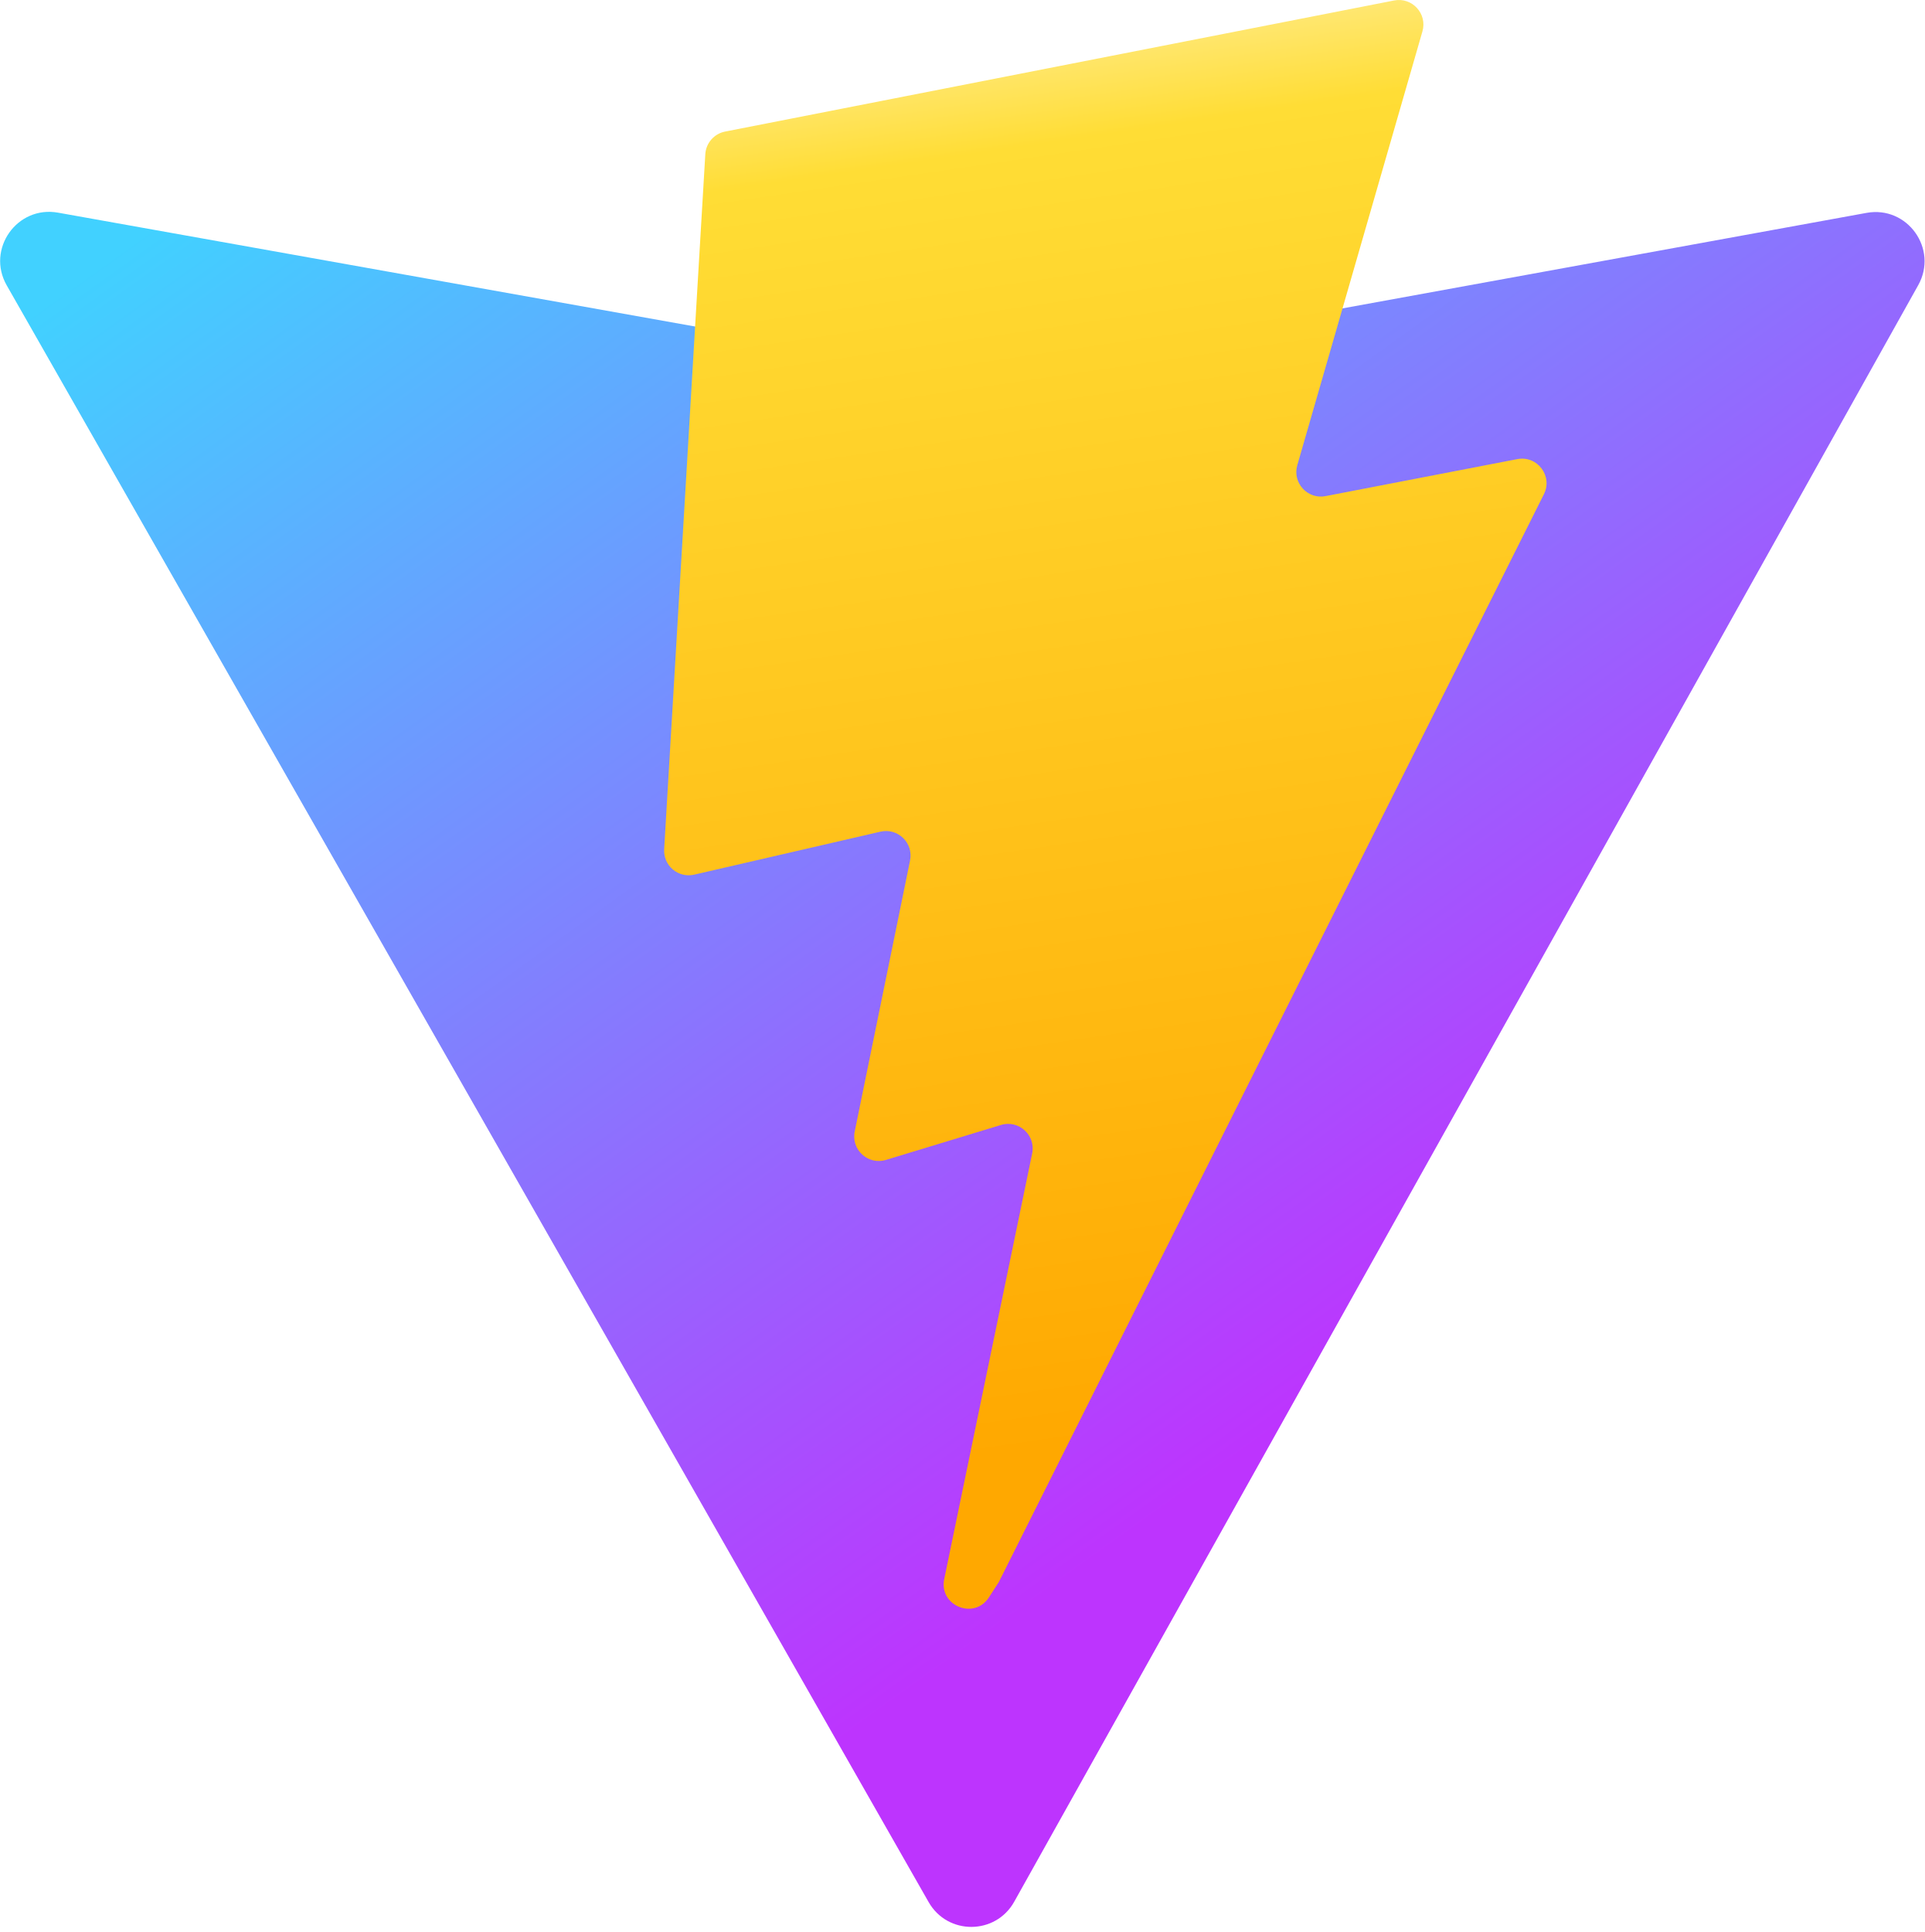
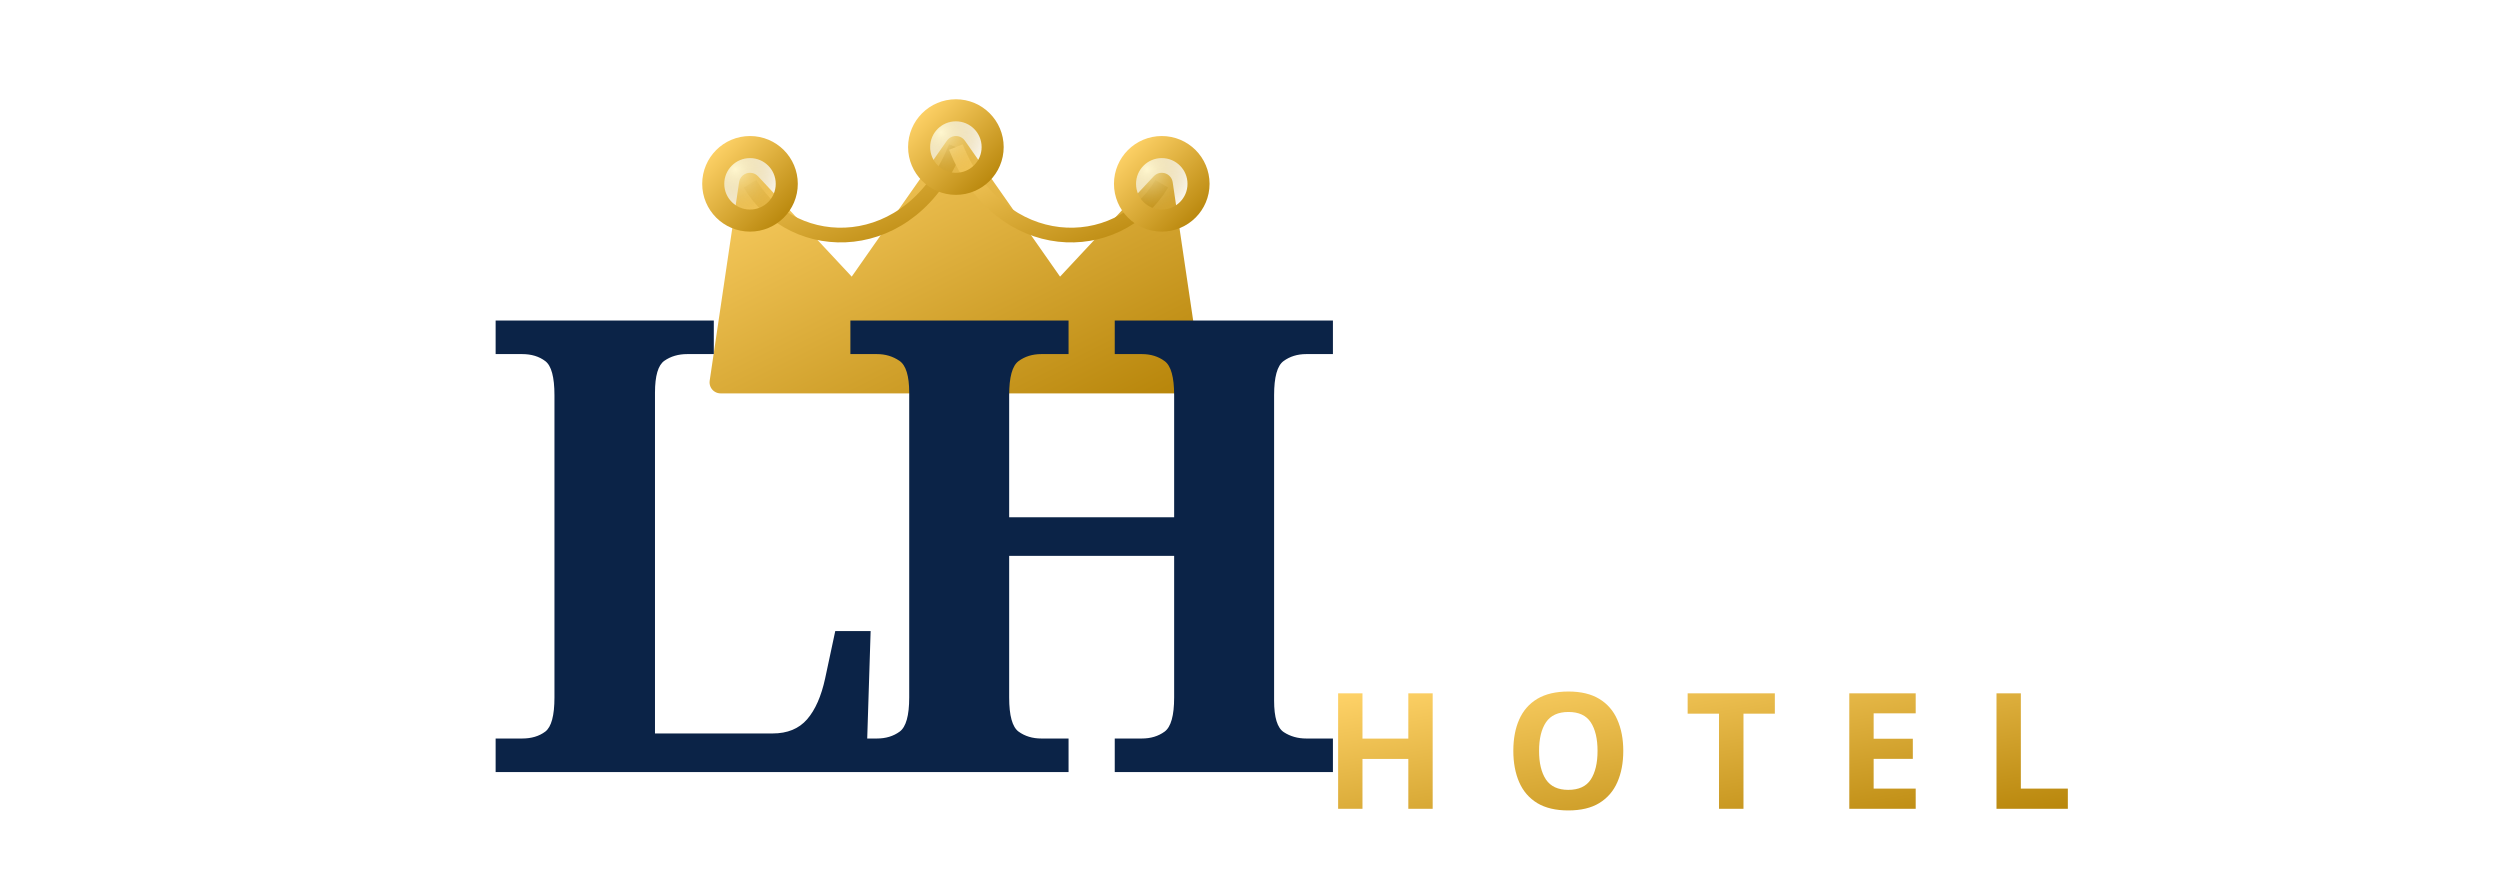
- <svg xmlns="http://www.w3.org/2000/svg" aria-hidden="true" role="img" class="iconify iconify--logos" width="31.88" height="32" preserveAspectRatio="xMidYMid meet" viewBox="0 0 256 257">
+ <svg xmlns="http://www.w3.org/2000/svg" width="340" height="120" viewBox="0 0 340 120" fill="none">
  <defs>
-     <linearGradient id="IconifyId1813088fe1fbc01fb466" x1="-.828%" x2="57.636%" y1="7.652%" y2="78.411%">
-       <stop offset="0%" stop-color="#41D1FF" />
-       <stop offset="100%" stop-color="#BD34FE" />
+     <linearGradient id="goldGrad" x1="0" y1="0" x2="1" y2="1">
+       <stop offset="0%" stop-color="#FFD369" />
+       <stop offset="100%" stop-color="#B8860B" />
    </linearGradient>
-     <linearGradient id="IconifyId1813088fe1fbc01fb467" x1="43.376%" x2="50.316%" y1="2.242%" y2="89.03%">
-       <stop offset="0%" stop-color="#FFEA83" />
-       <stop offset="8.333%" stop-color="#FFDD35" />
-       <stop offset="100%" stop-color="#FFA800" />
-     </linearGradient>
+     <radialGradient id="goldHighlight" cx="0.3" cy="0.3" r="0.7" fx="0.3" fy="0.3">
+       <stop offset="0%" stop-color="#FFF5C3" stop-opacity="0.8" />
+       <stop offset="100%" stop-color="#B8860B" stop-opacity="0" />
+     </radialGradient>
+     <style>
+       .initials {
+         font-family: 'Georgia', serif;
+         font-weight: 700;
+         font-size: 86px;
+         fill: #0B2347;
+         letter-spacing: -8px;
+       }
+       .hotel-text {
+         font-family: 'Montserrat', sans-serif;
+         font-weight: 600;
+         font-size: 22px;
+         fill: url(#goldGrad);
+         letter-spacing: 0.35em;
+       }
+     </style>
  </defs>
-   <path fill="url(#IconifyId1813088fe1fbc01fb466)" d="M255.153 37.938L134.897 252.976c-2.483 4.44-8.862 4.466-11.382.048L.875 37.958c-2.746-4.814 1.371-10.646 6.827-9.67l120.385 21.517a6.537 6.537 0 0 0 2.322-.004l117.867-21.483c5.438-.991 9.574 4.796 6.877 9.62Z" />
-   <path fill="url(#IconifyId1813088fe1fbc01fb467)" d="M185.432.063L96.44 17.501a3.268 3.268 0 0 0-2.634 3.014l-5.474 92.456a3.268 3.268 0 0 0 3.997 3.378l24.777-5.718c2.318-.535 4.413 1.507 3.936 3.838l-7.361 36.047c-.495 2.426 1.782 4.5 4.151 3.78l15.304-4.649c2.372-.72 4.652 1.36 4.15 3.788l-11.698 56.621c-.732 3.542 3.979 5.473 5.943 2.437l1.313-2.028l72.516-144.72c1.215-2.423-.88-5.186-3.54-4.672l-25.505 4.922c-2.396.462-4.435-1.77-3.759-4.114l16.646-57.705c.677-2.35-1.37-4.583-3.769-4.113Z" />
+   <g transform="translate(90,10)" stroke="url(#goldGrad)" stroke-width="3" stroke-linejoin="round" fill="url(#goldGrad)">
+     <path d="M8 42 L12 15 L26 30 L40 10 L54 30 L68 15 L72 42 Z" />
+     <path d="M12 15 C18 25 34 25 40 10" stroke-width="2" fill="none" />
+     <path d="M40 10 C46 25 62 25 68 15" stroke-width="2" fill="none" />
+     <circle cx="12" cy="15" r="5" fill="url(#goldHighlight)" />
+     <circle cx="40" cy="10" r="5" fill="url(#goldHighlight)" />
+     <circle cx="68" cy="15" r="5" fill="url(#goldHighlight)" />
+   </g>
+   <text x="65" y="105" class="initials">LH</text>
+   <text x="180" y="110" class="hotel-text">HOTEL</text>
</svg>
